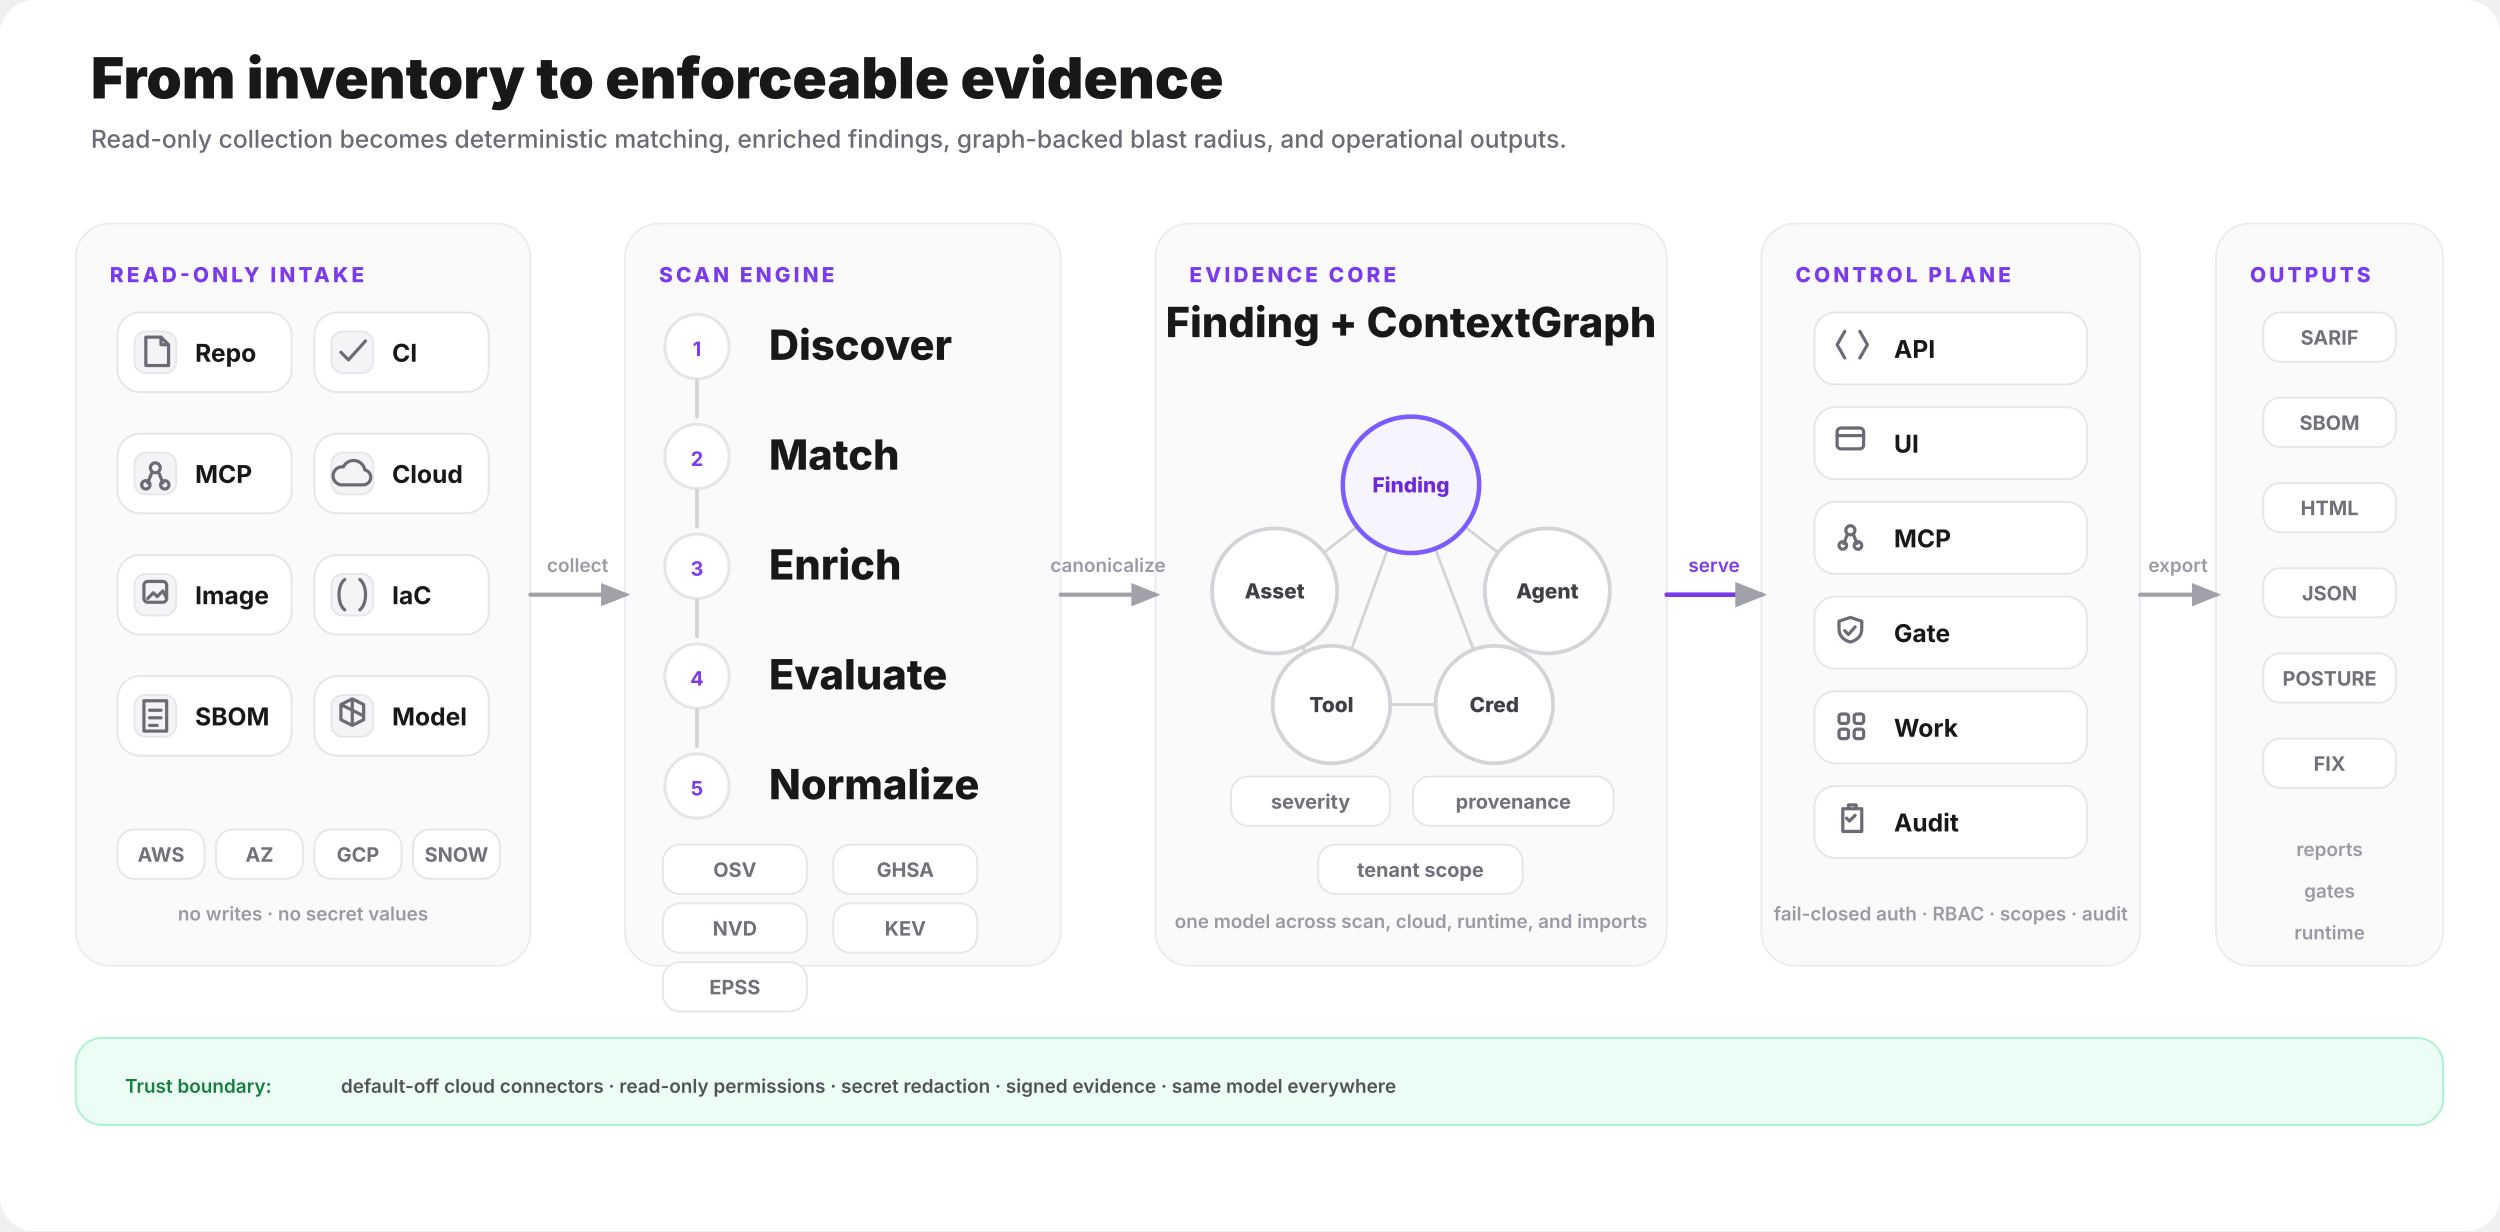
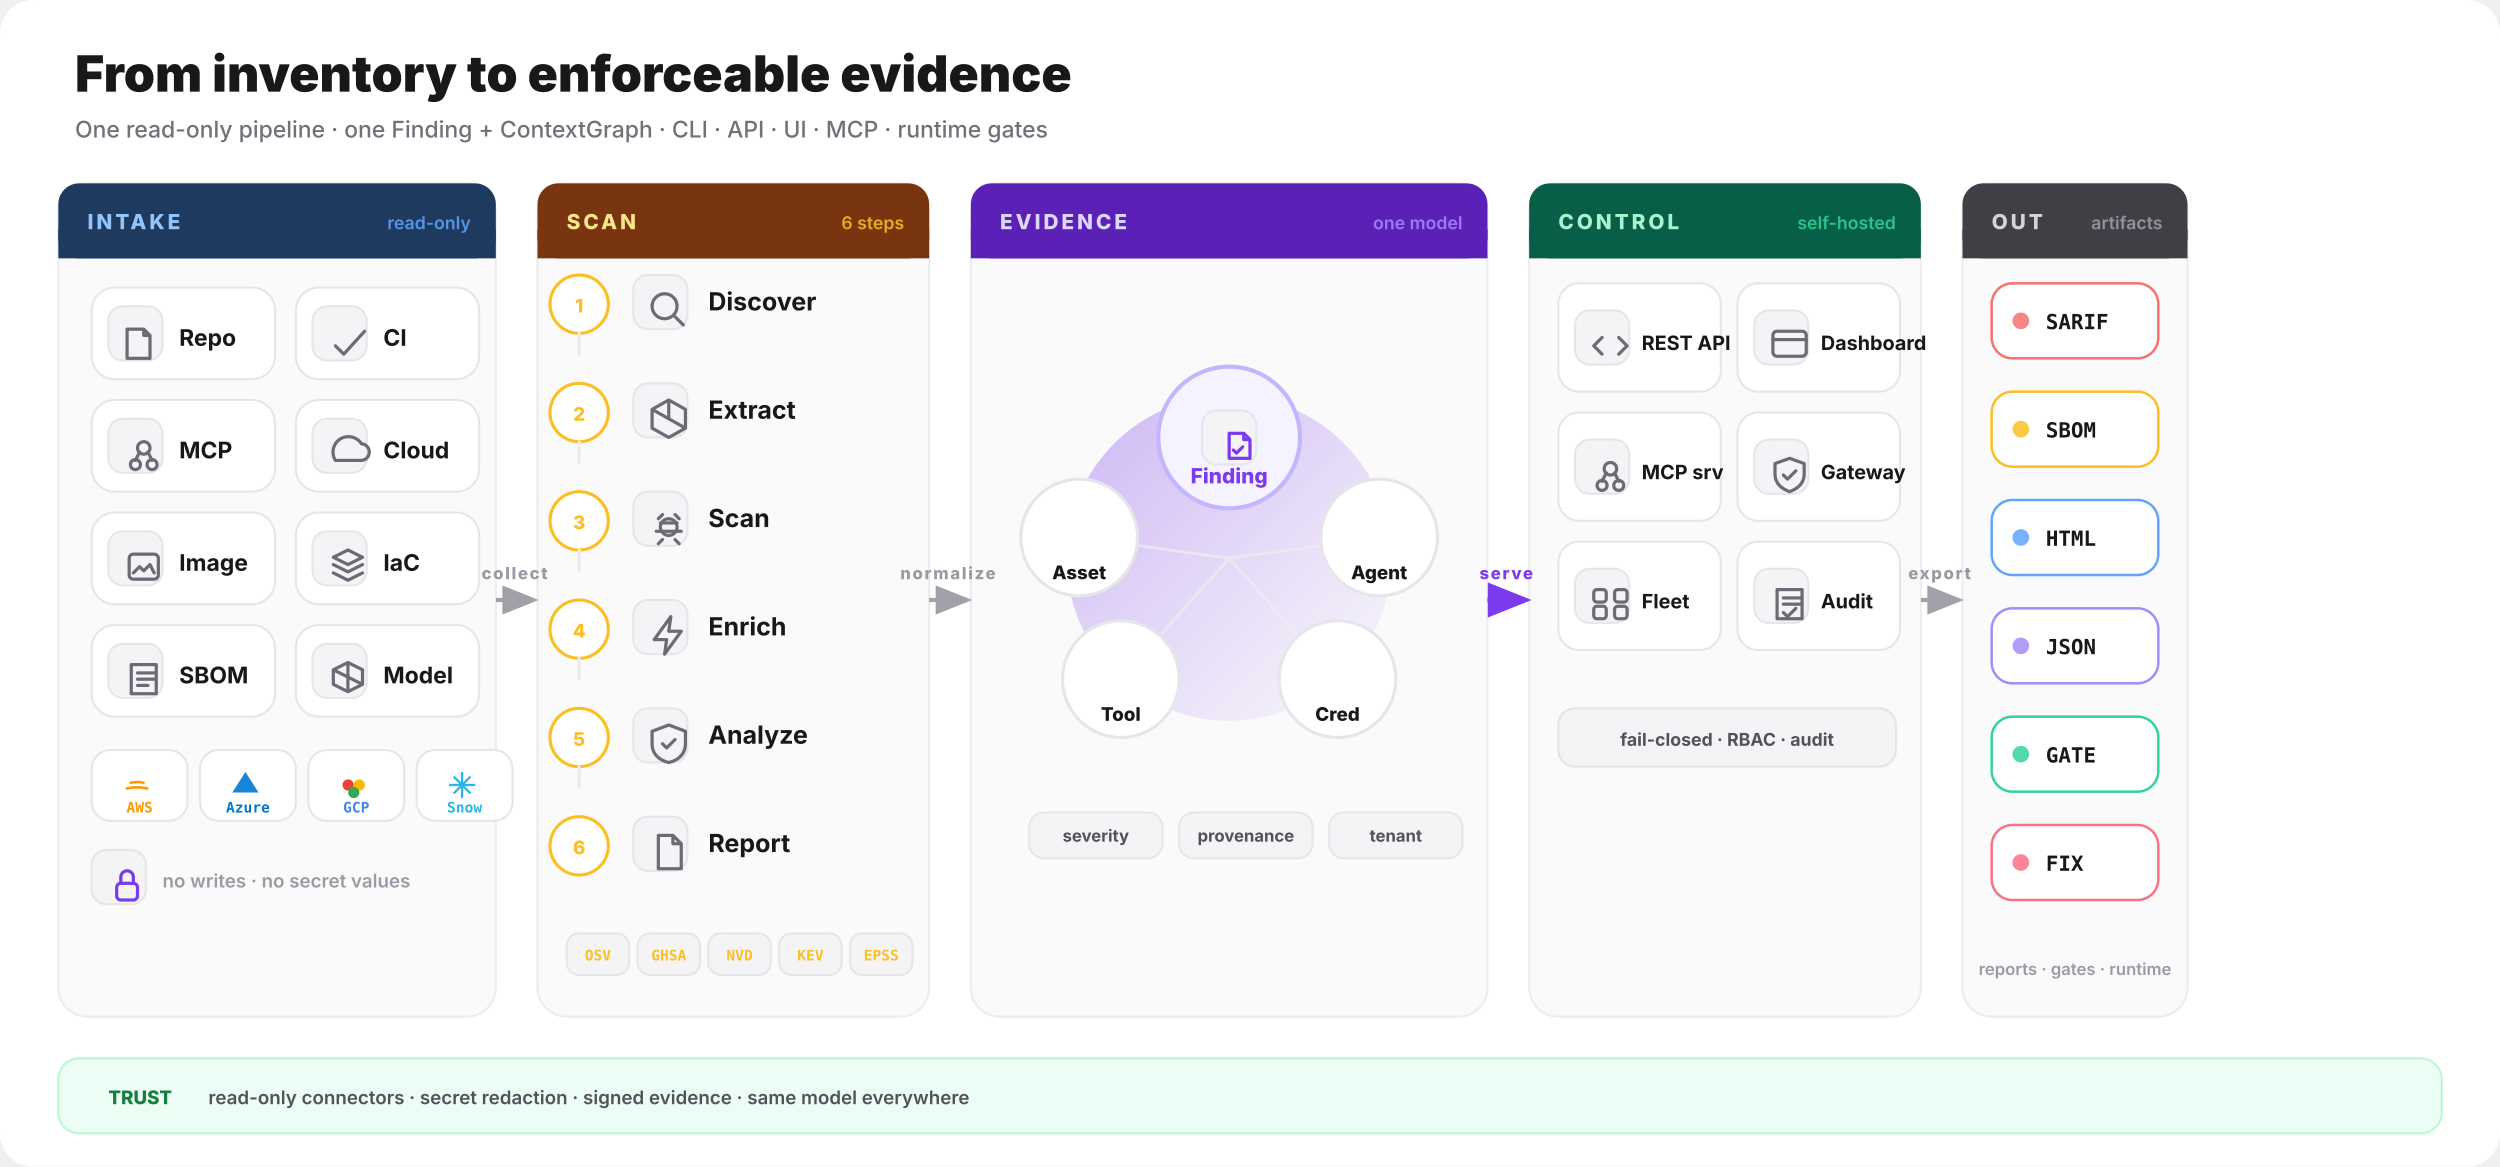
- <svg xmlns="http://www.w3.org/2000/svg" viewBox="0 0 1320 650" fill="none" role="img" aria-labelledby="howl-title howl-desc">
+ <svg xmlns="http://www.w3.org/2000/svg" viewBox="0 0 1200 560" fill="none" role="img" aria-labelledby="hiw-l-title hiw-l-desc">
  <defs>
-     <marker id="hiwl-arrow" viewBox="0 0 10 8" refX="8.2" refY="4" markerWidth="7" markerHeight="6" orient="auto">
+     <marker id="hiw" viewBox="0 0 10 8" refX="8.5" refY="4" markerWidth="9" markerHeight="7" orient="auto">
      <path d="M0 0 L10 4 L0 8 Z" fill="#a1a1aa" />
    </marker>
-     <style>
- text { font-family: Inter, ui-sans-serif, system-ui, -apple-system, 'Segoe UI', sans-serif; }
- .title { font-size: 30px; font-weight: 850; } .subtitle { font-size: 13px; font-weight: 500; } .label { font-size: 11px; font-weight: 800; letter-spacing: .15em; }
- .step { font-size: 22px; font-weight: 800; } .chip { font-size: 13px; font-weight: 700; } .badge { font-size: 10.5px; font-weight: 700; } .tiny { font-size: 10px; font-weight: 600; } .node { font-size: 11px; font-weight: 800; }
- .ic { fill: none; stroke: #6b6b76; stroke-width: 1.7; stroke-linecap: round; stroke-linejoin: round; }
- .ic-a { fill: none; stroke: #7c3aed; stroke-width: 1.8; stroke-linecap: round; stroke-linejoin: round; }
- </style>
+     <marker id="hiw-a" viewBox="0 0 10 8" refX="8.5" refY="4" markerWidth="9" markerHeight="7" orient="auto">
+       <path d="M0 0 L10 4 L0 8 Z" fill="#7c3aed" />
+     </marker>
+     <linearGradient id="core-glow" x1="0" y1="0" x2="1" y2="1">
+       <stop offset="0%" stop-color="#7c3aed" stop-opacity="0.35" />
+       <stop offset="100%" stop-color="#7c3aed" stop-opacity="0" />
+     </linearGradient>
  </defs>
-   <rect x="0" y="0" width="1320" height="650" rx="18" fill="#ffffff" />
-   <text x="48" y="52" class="title" fill="#18181b">From inventory to enforceable evidence</text>
-   <text x="48" y="78" class="subtitle" fill="#6b6b75">Read-only collection becomes deterministic matching, enriched findings, graph-backed blast radius, and operational outputs.</text>
-   <rect x="40" y="118" width="240" height="392" rx="18" fill="#fafafa" stroke="#ececf0" />
-   <text x="58" y="149" class="label" fill="#7c3aed">READ-ONLY INTAKE</text>
-   <rect x="330" y="118" width="230" height="392" rx="18" fill="#fafafa" stroke="#ececf0" />
-   <text x="348" y="149" class="label" fill="#7c3aed">SCAN ENGINE</text>
-   <rect x="610" y="118" width="270" height="392" rx="18" fill="#fafafa" stroke="#ececf0" />
-   <text x="628" y="149" class="label" fill="#7c3aed">EVIDENCE CORE</text>
-   <rect x="930" y="118" width="200" height="392" rx="18" fill="#fafafa" stroke="#ececf0" />
-   <text x="948" y="149" class="label" fill="#7c3aed">CONTROL PLANE</text>
-   <rect x="1170" y="118" width="120" height="392" rx="18" fill="#fafafa" stroke="#ececf0" />
-   <text x="1188" y="149" class="label" fill="#7c3aed">OUTPUTS</text>
-   <rect x="62" y="165" width="92" height="42" rx="12" fill="#ffffff" stroke="#e6e6ea" />
-   <rect x="71" y="175" width="22" height="22" rx="6" fill="#f4f4f6" stroke="#e6e6ea" />
-   <path class="ic" d="M77 178h8l4 4v11h-12z M85 178v4h4" />
-   <text x="103" y="191" class="chip" fill="#18181b">Repo</text>
-   <rect x="166" y="165" width="92" height="42" rx="12" fill="#ffffff" stroke="#e6e6ea" />
-   <rect x="175" y="175" width="22" height="22" rx="6" fill="#f4f4f6" stroke="#e6e6ea" />
-   <path class="ic" d="M180 186l4 4 9-10" />
-   <text x="207" y="191" class="chip" fill="#18181b">CI</text>
-   <rect x="62" y="229" width="92" height="42" rx="12" fill="#ffffff" stroke="#e6e6ea" />
-   <rect x="71" y="239" width="22" height="22" rx="6" fill="#f4f4f6" stroke="#e6e6ea" />
-   <circle class="ic" cx="82" cy="247" r="2.6" />
-   <circle class="ic" cx="77" cy="256" r="2.2" />
-   <circle class="ic" cx="87" cy="256" r="2.2" />
-   <path class="ic" d="M80 250l-2 5 M84 250l2 5" />
-   <text x="103" y="255" class="chip" fill="#18181b">MCP</text>
-   <rect x="166" y="229" width="92" height="42" rx="12" fill="#ffffff" stroke="#e6e6ea" />
-   <rect x="175" y="239" width="22" height="22" rx="6" fill="#f4f4f6" stroke="#e6e6ea" />
-   <path class="ic" d="M180 256h12a4 4 0 0 0 .6-7.9 6 6 0 0 0-11.3-1.6A4 4 0 0 0 180 256z" />
-   <text x="207" y="255" class="chip" fill="#18181b">Cloud</text>
-   <rect x="62" y="293" width="92" height="42" rx="12" fill="#ffffff" stroke="#e6e6ea" />
-   <rect x="71" y="303" width="22" height="22" rx="6" fill="#f4f4f6" stroke="#e6e6ea" />
-   <rect class="ic" x="76" y="307" width="12" height="11" rx="2" />
-   <path class="ic" d="M78 316l3-3 2 2 3-3 2 4" />
-   <text x="103" y="319" class="chip" fill="#18181b">Image</text>
-   <rect x="166" y="293" width="92" height="42" rx="12" fill="#ffffff" stroke="#e6e6ea" />
-   <rect x="175" y="303" width="22" height="22" rx="6" fill="#f4f4f6" stroke="#e6e6ea" />
-   <path class="ic" d="M182 306c-4 3-4 13 0 16 M190 306c4 3 4 13 0 16" />
-   <text x="207" y="319" class="chip" fill="#18181b">IaC</text>
-   <rect x="62" y="357" width="92" height="42" rx="12" fill="#ffffff" stroke="#e6e6ea" />
-   <rect x="71" y="367" width="22" height="22" rx="6" fill="#f4f4f6" stroke="#e6e6ea" />
-   <path class="ic" d="M76 370h12v16h-12z M79 375h6 M79 379h6 M79 383h4" />
-   <text x="103" y="383" class="chip" fill="#18181b">SBOM</text>
-   <rect x="166" y="357" width="92" height="42" rx="12" fill="#ffffff" stroke="#e6e6ea" />
-   <rect x="175" y="367" width="22" height="22" rx="6" fill="#f4f4f6" stroke="#e6e6ea" />
-   <path class="ic" d="M186 369l6 3v8l-6 3-6-3v-8z M186 369v14 M180 372l12 6" />
-   <text x="207" y="383" class="chip" fill="#18181b">Model</text>
-   <rect x="62" y="438" width="46" height="26" rx="9" fill="#ffffff" stroke="#e6e6ea" />
-   <text x="85" y="455" class="badge" fill="#71717a" text-anchor="middle">AWS</text>
-   <rect x="114" y="438" width="46" height="26" rx="9" fill="#ffffff" stroke="#e6e6ea" />
-   <text x="137" y="455" class="badge" fill="#71717a" text-anchor="middle">AZ</text>
-   <rect x="166" y="438" width="46" height="26" rx="9" fill="#ffffff" stroke="#e6e6ea" />
-   <text x="189" y="455" class="badge" fill="#71717a" text-anchor="middle">GCP</text>
-   <rect x="218" y="438" width="46" height="26" rx="9" fill="#ffffff" stroke="#e6e6ea" />
-   <text x="241" y="455" class="badge" fill="#71717a" text-anchor="middle">SNOW</text>
-   <text x="160" y="486" class="tiny" fill="#9a9aa4" text-anchor="middle">no writes · no secret values</text>
-   <circle cx="368" cy="183" r="17" fill="#ffffff" stroke="#e6e6ea" stroke-width="1.6" />
-   <text x="368" y="188" class="badge" fill="#7c3aed" text-anchor="middle">1</text>
-   <text x="406" y="190" class="step" fill="#18181b">Discover</text>
-   <path d="M368 201 C368 210 368 213 368 220" stroke="#d4d4d8" stroke-width="2" fill="none" stroke-linecap="round" />
-   <circle cx="368" cy="241" r="17" fill="#ffffff" stroke="#e6e6ea" stroke-width="1.6" />
-   <text x="368" y="246" class="badge" fill="#7c3aed" text-anchor="middle">2</text>
-   <text x="406" y="248" class="step" fill="#18181b">Match</text>
-   <path d="M368 259 C368 268 368 271 368 278" stroke="#d4d4d8" stroke-width="2" fill="none" stroke-linecap="round" />
-   <circle cx="368" cy="299" r="17" fill="#ffffff" stroke="#e6e6ea" stroke-width="1.6" />
-   <text x="368" y="304" class="badge" fill="#7c3aed" text-anchor="middle">3</text>
-   <text x="406" y="306" class="step" fill="#18181b">Enrich</text>
-   <path d="M368 317 C368 326 368 329 368 336" stroke="#d4d4d8" stroke-width="2" fill="none" stroke-linecap="round" />
-   <circle cx="368" cy="357" r="17" fill="#ffffff" stroke="#e6e6ea" stroke-width="1.6" />
-   <text x="368" y="362" class="badge" fill="#7c3aed" text-anchor="middle">4</text>
-   <text x="406" y="364" class="step" fill="#18181b">Evaluate</text>
-   <path d="M368 375 C368 384 368 387 368 394" stroke="#d4d4d8" stroke-width="2" fill="none" stroke-linecap="round" />
-   <circle cx="368" cy="415" r="17" fill="#ffffff" stroke="#e6e6ea" stroke-width="1.6" />
-   <text x="368" y="420" class="badge" fill="#7c3aed" text-anchor="middle">5</text>
-   <text x="406" y="422" class="step" fill="#18181b">Normalize</text>
-   <rect x="350" y="446" width="76" height="26" rx="9" fill="#ffffff" stroke="#e6e6ea" />
-   <text x="388" y="463" class="badge" fill="#71717a" text-anchor="middle">OSV</text>
-   <rect x="440" y="446" width="76" height="26" rx="9" fill="#ffffff" stroke="#e6e6ea" />
-   <text x="478" y="463" class="badge" fill="#71717a" text-anchor="middle">GHSA</text>
-   <rect x="350" y="477" width="76" height="26" rx="9" fill="#ffffff" stroke="#e6e6ea" />
-   <text x="388" y="494" class="badge" fill="#71717a" text-anchor="middle">NVD</text>
-   <rect x="440" y="477" width="76" height="26" rx="9" fill="#ffffff" stroke="#e6e6ea" />
-   <text x="478" y="494" class="badge" fill="#71717a" text-anchor="middle">KEV</text>
-   <rect x="350" y="508" width="76" height="26" rx="9" fill="#ffffff" stroke="#e6e6ea" />
-   <text x="388" y="525" class="badge" fill="#71717a" text-anchor="middle">EPSS</text>
-   <text x="745" y="178" class="step" fill="#18181b" text-anchor="middle">Finding + ContextGraph</text>
-   <line x1="745" y1="256" x2="673" y2="312" stroke="#d4d4d8" stroke-width="1.5" />
-   <line x1="745" y1="256" x2="817" y2="312" stroke="#d4d4d8" stroke-width="1.5" />
-   <line x1="745" y1="256" x2="703" y2="372" stroke="#d4d4d8" stroke-width="1.5" />
-   <line x1="745" y1="256" x2="789" y2="372" stroke="#d4d4d8" stroke-width="1.5" />
-   <line x1="673" y1="312" x2="703" y2="372" stroke="#d4d4d8" stroke-width="1.5" />
-   <line x1="817" y1="312" x2="789" y2="372" stroke="#d4d4d8" stroke-width="1.5" />
-   <line x1="703" y1="372" x2="789" y2="372" stroke="#d4d4d8" stroke-width="1.5" />
-   <circle cx="745" cy="256" r="36" fill="#f6f4ff" stroke="#7c5cff" stroke-width="2.4" />
-   <text x="745" y="260" class="node" fill="#6d28d9" text-anchor="middle">Finding</text>
-   <circle cx="673" cy="312" r="33" fill="#ffffff" stroke="#d4d4d8" stroke-width="2" />
-   <text x="673" y="316" class="node" fill="#3f3f46" text-anchor="middle">Asset</text>
-   <circle cx="817" cy="312" r="33" fill="#ffffff" stroke="#d4d4d8" stroke-width="2" />
-   <text x="817" y="316" class="node" fill="#3f3f46" text-anchor="middle">Agent</text>
-   <circle cx="703" cy="372" r="31" fill="#ffffff" stroke="#d4d4d8" stroke-width="2" />
-   <text x="703" y="376" class="node" fill="#3f3f46" text-anchor="middle">Tool</text>
-   <circle cx="789" cy="372" r="31" fill="#ffffff" stroke="#d4d4d8" stroke-width="2" />
-   <text x="789" y="376" class="node" fill="#3f3f46" text-anchor="middle">Cred</text>
-   <rect x="650" y="410" width="84" height="26" rx="9" fill="#ffffff" stroke="#e6e6ea" />
-   <text x="692" y="427" class="badge" fill="#71717a" text-anchor="middle">severity</text>
-   <rect x="746" y="410" width="106" height="26" rx="9" fill="#ffffff" stroke="#e6e6ea" />
-   <text x="799" y="427" class="badge" fill="#71717a" text-anchor="middle">provenance</text>
-   <rect x="696" y="446" width="108" height="26" rx="9" fill="#ffffff" stroke="#e6e6ea" />
-   <text x="750" y="463" class="badge" fill="#71717a" text-anchor="middle">tenant scope</text>
-   <text x="745" y="490" class="tiny" fill="#9a9aa4" text-anchor="middle">one model across scan, cloud, runtime, and imports</text>
-   <rect x="958" y="165" width="144" height="38" rx="11" fill="#ffffff" stroke="#e6e6ea" />
-   <path class="ic" d="M974 175l-4 7 4 7 M982 175l4 7-4 7" />
-   <text x="1000" y="189" class="chip" fill="#18181b">API</text>
-   <rect x="958" y="215" width="144" height="38" rx="11" fill="#ffffff" stroke="#e6e6ea" />
-   <rect class="ic" x="970" y="226" width="14" height="11" rx="2" />
-   <path class="ic" d="M970 230h14" />
-   <text x="1000" y="239" class="chip" fill="#18181b">UI</text>
-   <rect x="958" y="265" width="144" height="38" rx="11" fill="#ffffff" stroke="#e6e6ea" />
-   <circle class="ic" cx="977" cy="280" r="2.4" />
-   <circle class="ic" cx="973" cy="288" r="2" />
-   <circle class="ic" cx="981" cy="288" r="2" />
-   <path class="ic" d="M975.5 282l-2 5 M978.5 282l2 5" />
-   <text x="1000" y="289" class="chip" fill="#18181b">MCP</text>
-   <rect x="958" y="315" width="144" height="38" rx="11" fill="#ffffff" stroke="#e6e6ea" />
-   <path class="ic" d="M977 326l6 2v4c0 4-2.6 6-6 7-3.4-1-6-3-6-7v-4z M974 333l2 2 3.5-4" />
-   <text x="1000" y="339" class="chip" fill="#18181b">Gate</text>
-   <rect x="958" y="365" width="144" height="38" rx="11" fill="#ffffff" stroke="#e6e6ea" />
-   <rect class="ic" x="971" y="377" width="5" height="5" rx="1.3" />
-   <rect class="ic" x="979" y="377" width="5" height="5" rx="1.3" />
-   <rect class="ic" x="971" y="385" width="5" height="5" rx="1.3" />
-   <rect class="ic" x="979" y="385" width="5" height="5" rx="1.3" />
-   <text x="1000" y="389" class="chip" fill="#18181b">Work</text>
-   <rect x="958" y="415" width="144" height="38" rx="11" fill="#ffffff" stroke="#e6e6ea" />
-   <path class="ic" d="M973 427h10v12h-10z M976 427v-2h4v2 M975 432l1.5 1.5 3-3" />
-   <text x="1000" y="439" class="chip" fill="#18181b">Audit</text>
-   <text x="1030" y="486" class="tiny" fill="#9a9aa4" text-anchor="middle">fail-closed auth · RBAC · scopes · audit</text>
-   <rect x="1195" y="165" width="70" height="26" rx="9" fill="#ffffff" stroke="#e6e6ea" />
-   <text x="1230" y="182" class="badge" fill="#71717a" text-anchor="middle">SARIF</text>
-   <rect x="1195" y="210" width="70" height="26" rx="9" fill="#ffffff" stroke="#e6e6ea" />
-   <text x="1230" y="227" class="badge" fill="#71717a" text-anchor="middle">SBOM</text>
-   <rect x="1195" y="255" width="70" height="26" rx="9" fill="#ffffff" stroke="#e6e6ea" />
-   <text x="1230" y="272" class="badge" fill="#71717a" text-anchor="middle">HTML</text>
-   <rect x="1195" y="300" width="70" height="26" rx="9" fill="#ffffff" stroke="#e6e6ea" />
-   <text x="1230" y="317" class="badge" fill="#71717a" text-anchor="middle">JSON</text>
-   <rect x="1195" y="345" width="70" height="26" rx="9" fill="#ffffff" stroke="#e6e6ea" />
-   <text x="1230" y="362" class="badge" fill="#71717a" text-anchor="middle">POSTURE</text>
-   <rect x="1195" y="390" width="70" height="26" rx="9" fill="#ffffff" stroke="#e6e6ea" />
-   <text x="1230" y="407" class="badge" fill="#71717a" text-anchor="middle">FIX</text>
-   <text x="1230" y="452" class="tiny" fill="#9a9aa4" text-anchor="middle">reports</text>
-   <text x="1230" y="474" class="tiny" fill="#9a9aa4" text-anchor="middle">gates</text>
-   <text x="1230" y="496" class="tiny" fill="#9a9aa4" text-anchor="middle">runtime</text>
-   <path d="M280 314 C302 314 308 314 330 314" stroke="#a1a1aa" stroke-width="2.2" fill="none" marker-end="url(#hiwl-arrow)" stroke-linecap="round" />
-   <text x="305" y="302" class="tiny" fill="#9a9aa4" text-anchor="middle">collect</text>
-   <path d="M560 314 C582 314 588 314 610 314" stroke="#a1a1aa" stroke-width="2.2" fill="none" marker-end="url(#hiwl-arrow)" stroke-linecap="round" />
-   <text x="585" y="302" class="tiny" fill="#9a9aa4" text-anchor="middle">canonicalize</text>
-   <path d="M880 314 C902 314 908 314 930 314" stroke="#7c3aed" stroke-width="2.4" fill="none" marker-end="url(#hiwl-arrow)" stroke-linecap="round" />
-   <text x="905" y="302" class="tiny" fill="#7c3aed" text-anchor="middle">serve</text>
-   <path d="M1130 314 C1148 314 1152 314 1170 314" stroke="#a1a1aa" stroke-width="2.2" fill="none" marker-end="url(#hiwl-arrow)" stroke-linecap="round" />
-   <text x="1150" y="302" class="tiny" fill="#9a9aa4" text-anchor="middle">export</text>
-   <rect x="40" y="548" width="1250" height="46" rx="14" fill="#ecfdf5" stroke="#a7f3d0" />
-   <text x="66" y="577" class="tiny" fill="#15803d" font-weight="800">Trust boundary:</text>
-   <text x="180" y="577" class="tiny" fill="#52525b">default-off cloud connectors · read-only permissions · secret redaction · signed evidence · same model everywhere</text>
+   <rect width="1200" height="560" rx="16" fill="#ffffff" />
+   <text x="36" y="44" font-family="Inter,system-ui,sans-serif" font-size="24" font-weight="850" fill="#18181b">From inventory to enforceable evidence</text>
+   <text x="36" y="66" font-family="Inter,system-ui,sans-serif" font-size="11" font-weight="500" fill="#71717a">One read-only pipeline · one Finding + ContextGraph · CLI · API · UI · MCP · runtime gates</text>
+   <rect x="28" y="88" width="210" height="400" rx="14" fill="#fafafa" stroke="#ececf0" />
+   <rect x="28" y="88" width="210" height="36" rx="10" fill="#1e3a5f" />
+   <rect x="28" y="110" width="210" height="14" fill="#1e3a5f" />
+   <text x="42" y="110" font-family="Inter,system-ui,sans-serif" font-size="10" font-weight="800" letter-spacing="0.14em" fill="#93c5fd">INTAKE</text>
+   <text x="226" y="110" text-anchor="end" font-family="Inter,system-ui,sans-serif" font-size="8.5" font-weight="600" fill="#60a5fa" opacity="0.85">read-only</text>
+   <rect x="258" y="88" width="188" height="400" rx="14" fill="#fafafa" stroke="#ececf0" />
+   <rect x="258" y="88" width="188" height="36" rx="10" fill="#78350f" />
+   <rect x="258" y="110" width="188" height="14" fill="#78350f" />
+   <text x="272" y="110" font-family="Inter,system-ui,sans-serif" font-size="10" font-weight="800" letter-spacing="0.14em" fill="#fde68a">SCAN</text>
+   <text x="434" y="110" text-anchor="end" font-family="Inter,system-ui,sans-serif" font-size="8.5" font-weight="600" fill="#fbbf24" opacity="0.85">6 steps</text>
+   <rect x="466" y="88" width="248" height="400" rx="14" fill="#fafafa" stroke="#ececf0" />
+   <rect x="466" y="88" width="248" height="36" rx="10" fill="#5b21b6" />
+   <rect x="466" y="110" width="248" height="14" fill="#5b21b6" />
+   <text x="480" y="110" font-family="Inter,system-ui,sans-serif" font-size="10" font-weight="800" letter-spacing="0.14em" fill="#ddd6fe">EVIDENCE</text>
+   <text x="702" y="110" text-anchor="end" font-family="Inter,system-ui,sans-serif" font-size="8.5" font-weight="600" fill="#a78bfa" opacity="0.85">one model</text>
+   <rect x="734" y="88" width="188" height="400" rx="14" fill="#fafafa" stroke="#ececf0" />
+   <rect x="734" y="88" width="188" height="36" rx="10" fill="#065f46" />
+   <rect x="734" y="110" width="188" height="14" fill="#065f46" />
+   <text x="748" y="110" font-family="Inter,system-ui,sans-serif" font-size="10" font-weight="800" letter-spacing="0.14em" fill="#a7f3d0">CONTROL</text>
+   <text x="910" y="110" text-anchor="end" font-family="Inter,system-ui,sans-serif" font-size="8.5" font-weight="600" fill="#34d399" opacity="0.85">self-hosted</text>
+   <rect x="942" y="88" width="108" height="400" rx="14" fill="#fafafa" stroke="#ececf0" />
+   <rect x="942" y="88" width="108" height="36" rx="10" fill="#3f3f46" />
+   <rect x="942" y="110" width="108" height="14" fill="#3f3f46" />
+   <text x="956" y="110" font-family="Inter,system-ui,sans-serif" font-size="10" font-weight="800" letter-spacing="0.14em" fill="#d4d4d8">OUT</text>
+   <text x="1038" y="110" text-anchor="end" font-family="Inter,system-ui,sans-serif" font-size="8.5" font-weight="600" fill="#a1a1aa" opacity="0.85">artifacts</text>
+   <rect x="44" y="138" width="88" height="44" rx="11" fill="#ffffff" stroke="#e6e6ea" />
+   <rect x="52" y="147" width="26" height="26" rx="7" fill="#f4f4f6" stroke="#e6e6ea" />
+   <g transform="translate(57,152)" fill="none" stroke="#6b6b76" stroke-width="1.55" stroke-linecap="round" stroke-linejoin="round">
+     <path d="M4 6h8l3 3v11H4z M12 6v3h3" />
+   </g>
+   <text x="86" y="166" font-family="Inter,system-ui,sans-serif" font-size="11" font-weight="700" fill="#18181b">Repo</text>
+   <rect x="142" y="138" width="88" height="44" rx="11" fill="#ffffff" stroke="#e6e6ea" />
+   <rect x="150" y="147" width="26" height="26" rx="7" fill="#f4f4f6" stroke="#e6e6ea" />
+   <g transform="translate(155,152)" fill="none" stroke="#6b6b76" stroke-width="1.55" stroke-linecap="round" stroke-linejoin="round">
+     <path d="M6 14l4 4 10-11" />
+   </g>
+   <text x="184" y="166" font-family="Inter,system-ui,sans-serif" font-size="11" font-weight="700" fill="#18181b">CI</text>
+   <rect x="44" y="192" width="88" height="44" rx="11" fill="#ffffff" stroke="#e6e6ea" />
+   <rect x="52" y="201" width="26" height="26" rx="7" fill="#f4f4f6" stroke="#e6e6ea" />
+   <g transform="translate(57,206)" fill="none" stroke="#6b6b76" stroke-width="1.55" stroke-linecap="round" stroke-linejoin="round">
+     <circle cx="12" cy="9" r="3" />
+     <circle cx="8" cy="17" r="2.4" />
+     <circle cx="16" cy="17" r="2.4" />
+     <path d="M10 11l-2 4 M14 11l2 4" />
+   </g>
+   <text x="86" y="220" font-family="Inter,system-ui,sans-serif" font-size="11" font-weight="700" fill="#18181b">MCP</text>
+   <rect x="142" y="192" width="88" height="44" rx="11" fill="#ffffff" stroke="#e6e6ea" />
+   <rect x="150" y="201" width="26" height="26" rx="7" fill="#f4f4f6" stroke="#e6e6ea" />
+   <g transform="translate(155,206)" fill="none" stroke="#6b6b76" stroke-width="1.55" stroke-linecap="round" stroke-linejoin="round">
+     <path d="M6 15h12a4 4 0 0 0 .5-8A6 6 0 0 0 6 15z" />
+   </g>
+   <text x="184" y="220" font-family="Inter,system-ui,sans-serif" font-size="11" font-weight="700" fill="#18181b">Cloud</text>
+   <rect x="44" y="246" width="88" height="44" rx="11" fill="#ffffff" stroke="#e6e6ea" />
+   <rect x="52" y="255" width="26" height="26" rx="7" fill="#f4f4f6" stroke="#e6e6ea" />
+   <g transform="translate(57,260)" fill="none" stroke="#6b6b76" stroke-width="1.55" stroke-linecap="round" stroke-linejoin="round">
+     <rect x="5" y="6" width="14" height="12" rx="2" />
+     <path d="M7 15l3-3 2 2 3-3 2 4" />
+   </g>
+   <text x="86" y="274" font-family="Inter,system-ui,sans-serif" font-size="11" font-weight="700" fill="#18181b">Image</text>
+   <rect x="142" y="246" width="88" height="44" rx="11" fill="#ffffff" stroke="#e6e6ea" />
+   <rect x="150" y="255" width="26" height="26" rx="7" fill="#f4f4f6" stroke="#e6e6ea" />
+   <g transform="translate(155,260)" fill="none" stroke="#6b6b76" stroke-width="1.55" stroke-linecap="round" stroke-linejoin="round">
+     <path d="M12 4l7 3.5-7 3.5-7-3.5z M5 11l7 3.5 7-3.5 M5 15l7 3.5 7-3.5" />
+   </g>
+   <text x="184" y="274" font-family="Inter,system-ui,sans-serif" font-size="11" font-weight="700" fill="#18181b">IaC</text>
+   <rect x="44" y="300" width="88" height="44" rx="11" fill="#ffffff" stroke="#e6e6ea" />
+   <rect x="52" y="309" width="26" height="26" rx="7" fill="#f4f4f6" stroke="#e6e6ea" />
+   <g transform="translate(57,314)" fill="none" stroke="#6b6b76" stroke-width="1.55" stroke-linecap="round" stroke-linejoin="round">
+     <path d="M6 5h12v14H6z M9 9h8 M9 12h8 M9 15h5" />
+   </g>
+   <text x="86" y="328" font-family="Inter,system-ui,sans-serif" font-size="11" font-weight="700" fill="#18181b">SBOM</text>
+   <rect x="142" y="300" width="88" height="44" rx="11" fill="#ffffff" stroke="#e6e6ea" />
+   <rect x="150" y="309" width="26" height="26" rx="7" fill="#f4f4f6" stroke="#e6e6ea" />
+   <g transform="translate(155,314)" fill="none" stroke="#6b6b76" stroke-width="1.55" stroke-linecap="round" stroke-linejoin="round">
+     <path d="M12 4l7 3.5v7L12 18l-7-3.5v-7z M12 4v14 M5 7.5l14 7" />
+   </g>
+   <text x="184" y="328" font-family="Inter,system-ui,sans-serif" font-size="11" font-weight="700" fill="#18181b">Model</text>
+   <rect x="44" y="360" width="46" height="34" rx="9" fill="#ffffff" stroke="#e6e6ea" />
+   <g transform="translate(55,366) scale(0.9)">
+     <path d="M6 14c4-1 8-1 12 0M8 11c2.5-.8 5.5-.8 8 0" stroke="#ff9900" fill="none" stroke-width="1.4" />
+   </g>
+   <text x="67" y="390" text-anchor="middle" font-family="ui-monospace,monospace" font-size="7" font-weight="700" fill="#ff9900">AWS</text>
+   <rect x="96" y="360" width="46" height="34" rx="9" fill="#ffffff" stroke="#e6e6ea" />
+   <g transform="translate(107,366) scale(0.9)">
+     <path d="M5 16 L12 5 L19 16 Z" fill="#0078d4" opacity="0.9" />
+   </g>
+   <text x="119" y="390" text-anchor="middle" font-family="ui-monospace,monospace" font-size="7" font-weight="700" fill="#0078d4">Azure</text>
+   <rect x="148" y="360" width="46" height="34" rx="9" fill="#ffffff" stroke="#e6e6ea" />
+   <g transform="translate(159,366) scale(0.9)">
+     <circle cx="9" cy="12" r="3" fill="#ea4335" />
+     <circle cx="15" cy="12" r="3" fill="#fbbc04" />
+     <circle cx="12" cy="16" r="3" fill="#34a853" />
+   </g>
+   <text x="171" y="390" text-anchor="middle" font-family="ui-monospace,monospace" font-size="7" font-weight="700" fill="#4285f4">GCP</text>
+   <rect x="200" y="360" width="46" height="34" rx="9" fill="#ffffff" stroke="#e6e6ea" />
+   <g transform="translate(211,366) scale(0.9)">
+     <path d="M12 5v14M5 12h14M7.5 7.5l9 9M16.5 7.5l-9 9" stroke="#29b5e8" stroke-width="1.2" />
+   </g>
+   <text x="223" y="390" text-anchor="middle" font-family="ui-monospace,monospace" font-size="7" font-weight="700" fill="#29b5e8">Snow</text>
+   <rect x="44" y="408" width="26" height="26" rx="7" fill="#f4f4f6" stroke="#e6e6ea" />
+   <g transform="translate(49,413)" fill="none" stroke="#7c3aed" stroke-width="1.55" stroke-linecap="round" stroke-linejoin="round">
+     <rect x="7" y="11" width="10" height="8" rx="2" />
+     <path d="M9 11V8a3 3 0 0 1 6 0v3" />
+   </g>
+   <text x="78" y="426" font-family="Inter,system-ui,sans-serif" font-size="9" font-weight="600" fill="#9a9aa4">no writes · no secret values</text>
+   <circle cx="278" cy="146" r="14" fill="#ffffff" stroke="#fbbf24" stroke-width="1.5" />
+   <text x="278" y="150" text-anchor="middle" font-family="Inter,system-ui,sans-serif" font-size="9" font-weight="800" fill="#fbbf24">1</text>
+   <rect x="304" y="132" width="26" height="26" rx="7" fill="#f4f4f6" stroke="#e6e6ea" />
+   <g transform="translate(309,137)" fill="none" stroke="#6b6b76" stroke-width="1.55" stroke-linecap="round" stroke-linejoin="round">
+     <circle cx="10" cy="10" r="6" />
+     <path d="M15 15l4 4" />
+   </g>
+   <text x="340" y="149" font-family="Inter,system-ui,sans-serif" font-size="12" font-weight="700" fill="#18181b">Discover</text>
+   <path d="M278 160 V170" stroke="#ececf0" stroke-width="1.5" stroke-linecap="round" />
+   <circle cx="278" cy="198" r="14" fill="#ffffff" stroke="#fbbf24" stroke-width="1.5" />
+   <text x="278" y="202" text-anchor="middle" font-family="Inter,system-ui,sans-serif" font-size="9" font-weight="800" fill="#fbbf24">2</text>
+   <rect x="304" y="184" width="26" height="26" rx="7" fill="#f4f4f6" stroke="#e6e6ea" />
+   <g transform="translate(309,189)" fill="none" stroke="#6b6b76" stroke-width="1.55" stroke-linecap="round" stroke-linejoin="round">
+     <path d="M12 3l8 4.5v9L12 21l-8-4.5v-9z M12 3v9 M4 7.5l16 9" />
+   </g>
+   <text x="340" y="201" font-family="Inter,system-ui,sans-serif" font-size="12" font-weight="700" fill="#18181b">Extract</text>
+   <path d="M278 212 V222" stroke="#ececf0" stroke-width="1.5" stroke-linecap="round" />
+   <circle cx="278" cy="250" r="14" fill="#ffffff" stroke="#fbbf24" stroke-width="1.5" />
+   <text x="278" y="254" text-anchor="middle" font-family="Inter,system-ui,sans-serif" font-size="9" font-weight="800" fill="#fbbf24">3</text>
+   <rect x="304" y="236" width="26" height="26" rx="7" fill="#f4f4f6" stroke="#e6e6ea" />
+   <g transform="translate(309,241)" fill="none" stroke="#6b6b76" stroke-width="1.55" stroke-linecap="round" stroke-linejoin="round">
+     <path d="M8 10h8M6 14h12M9 6l-2 2M15 6l2 2M9 18l-2 2M15 18l2 2" />
+     <circle cx="12" cy="12" r="4" />
+   </g>
+   <text x="340" y="253" font-family="Inter,system-ui,sans-serif" font-size="12" font-weight="700" fill="#18181b">Scan</text>
+   <path d="M278 264 V274" stroke="#ececf0" stroke-width="1.5" stroke-linecap="round" />
+   <circle cx="278" cy="302" r="14" fill="#ffffff" stroke="#fbbf24" stroke-width="1.5" />
+   <text x="278" y="306" text-anchor="middle" font-family="Inter,system-ui,sans-serif" font-size="9" font-weight="800" fill="#fbbf24">4</text>
+   <rect x="304" y="288" width="26" height="26" rx="7" fill="#f4f4f6" stroke="#e6e6ea" />
+   <g transform="translate(309,293)" fill="none" stroke="#6b6b76" stroke-width="1.55" stroke-linecap="round" stroke-linejoin="round">
+     <path d="M13 3L5 14h6l-1 7 8-11h-6z" />
+   </g>
+   <text x="340" y="305" font-family="Inter,system-ui,sans-serif" font-size="12" font-weight="700" fill="#18181b">Enrich</text>
+   <path d="M278 316 V326" stroke="#ececf0" stroke-width="1.5" stroke-linecap="round" />
+   <circle cx="278" cy="354" r="14" fill="#ffffff" stroke="#fbbf24" stroke-width="1.5" />
+   <text x="278" y="358" text-anchor="middle" font-family="Inter,system-ui,sans-serif" font-size="9" font-weight="800" fill="#fbbf24">5</text>
+   <rect x="304" y="340" width="26" height="26" rx="7" fill="#f4f4f6" stroke="#e6e6ea" />
+   <g transform="translate(309,345)" fill="none" stroke="#6b6b76" stroke-width="1.55" stroke-linecap="round" stroke-linejoin="round">
+     <path d="M12 3l8 3v6c0 5-3.5 8-8 9-4.5-1-8-4-8-9V6z" />
+     <path d="M9 12l2 2 4-4" />
+   </g>
+   <text x="340" y="357" font-family="Inter,system-ui,sans-serif" font-size="12" font-weight="700" fill="#18181b">Analyze</text>
+   <path d="M278 368 V378" stroke="#ececf0" stroke-width="1.5" stroke-linecap="round" />
+   <circle cx="278" cy="406" r="14" fill="#ffffff" stroke="#fbbf24" stroke-width="1.5" />
+   <text x="278" y="410" text-anchor="middle" font-family="Inter,system-ui,sans-serif" font-size="9" font-weight="800" fill="#fbbf24">6</text>
+   <rect x="304" y="392" width="26" height="26" rx="7" fill="#f4f4f6" stroke="#e6e6ea" />
+   <g transform="translate(309,397)" fill="none" stroke="#6b6b76" stroke-width="1.55" stroke-linecap="round" stroke-linejoin="round">
+     <path d="M7 4h7l4 4v12H7z M14 4v4h4" />
+   </g>
+   <text x="340" y="409" font-family="Inter,system-ui,sans-serif" font-size="12" font-weight="700" fill="#18181b">Report</text>
+   <rect x="272" y="448" width="30" height="20" rx="6" fill="#f4f4f6" stroke="#e6e6ea" />
+   <text x="287" y="461" text-anchor="middle" font-family="ui-monospace,monospace" font-size="7" font-weight="700" fill="#fbbf24">OSV</text>
+   <rect x="306" y="448" width="30" height="20" rx="6" fill="#f4f4f6" stroke="#e6e6ea" />
+   <text x="321" y="461" text-anchor="middle" font-family="ui-monospace,monospace" font-size="7" font-weight="700" fill="#fbbf24">GHSA</text>
+   <rect x="340" y="448" width="30" height="20" rx="6" fill="#f4f4f6" stroke="#e6e6ea" />
+   <text x="355" y="461" text-anchor="middle" font-family="ui-monospace,monospace" font-size="7" font-weight="700" fill="#fbbf24">NVD</text>
+   <rect x="374" y="448" width="30" height="20" rx="6" fill="#f4f4f6" stroke="#e6e6ea" />
+   <text x="389" y="461" text-anchor="middle" font-family="ui-monospace,monospace" font-size="7" font-weight="700" fill="#fbbf24">KEV</text>
+   <rect x="408" y="448" width="30" height="20" rx="6" fill="#f4f4f6" stroke="#e6e6ea" />
+   <text x="423" y="461" text-anchor="middle" font-family="ui-monospace,monospace" font-size="7" font-weight="700" fill="#fbbf24">EPSS</text>
+   <circle cx="590" cy="268" r="78" fill="url(#core-glow)" />
+   <line x1="590" y1="268" x2="518" y2="258" stroke="#ececf0" stroke-width="1.4" opacity="0.75" />
+   <line x1="590" y1="268" x2="662" y2="258" stroke="#ececf0" stroke-width="1.4" opacity="0.75" />
+   <line x1="590" y1="268" x2="538" y2="326" stroke="#ececf0" stroke-width="1.4" opacity="0.75" />
+   <line x1="590" y1="268" x2="642" y2="326" stroke="#ececf0" stroke-width="1.4" opacity="0.75" />
+   <circle cx="590" cy="210" r="34" fill="#f5f3ff" stroke="#c4b5fd" stroke-width="2" />
+   <rect x="577" y="197" width="26" height="26" rx="7" fill="#f4f4f6" stroke="#e6e6ea" />
+   <g transform="translate(582,202)" fill="none" stroke="#7c3aed" stroke-width="1.55" stroke-linecap="round" stroke-linejoin="round">
+     <path d="M8 6h7l3 3v9H8z M15 6v3h3 M10 14l1.5 1.5 3-3" />
+   </g>
+   <text x="590" y="232" text-anchor="middle" font-family="Inter,system-ui,sans-serif" font-size="10" font-weight="800" fill="#7c3aed">Finding</text>
+   <circle cx="518" cy="258" r="28" fill="#ffffff" stroke="#e6e6ea" stroke-width="1.5" />
+   <text x="518" y="278" text-anchor="middle" font-family="Inter,system-ui,sans-serif" font-size="9" font-weight="800" fill="#18181b">Asset</text>
+   <circle cx="662" cy="258" r="28" fill="#ffffff" stroke="#e6e6ea" stroke-width="1.5" />
+   <text x="662" y="278" text-anchor="middle" font-family="Inter,system-ui,sans-serif" font-size="9" font-weight="800" fill="#18181b">Agent</text>
+   <circle cx="538" cy="326" r="28" fill="#ffffff" stroke="#e6e6ea" stroke-width="1.5" />
+   <text x="538" y="346" text-anchor="middle" font-family="Inter,system-ui,sans-serif" font-size="9" font-weight="800" fill="#18181b">Tool</text>
+   <circle cx="642" cy="326" r="28" fill="#ffffff" stroke="#e6e6ea" stroke-width="1.5" />
+   <text x="642" y="346" text-anchor="middle" font-family="Inter,system-ui,sans-serif" font-size="9" font-weight="800" fill="#18181b">Cred</text>
+   <rect x="494" y="390" width="64" height="22" rx="7" fill="#f4f4f6" stroke="#e6e6ea" />
+   <text x="526" y="404" text-anchor="middle" font-family="Inter,system-ui,sans-serif" font-size="8" font-weight="700" fill="#52525b">severity</text>
+   <rect x="566" y="390" width="64" height="22" rx="7" fill="#f4f4f6" stroke="#e6e6ea" />
+   <text x="598" y="404" text-anchor="middle" font-family="Inter,system-ui,sans-serif" font-size="8" font-weight="700" fill="#52525b">provenance</text>
+   <rect x="638" y="390" width="64" height="22" rx="7" fill="#f4f4f6" stroke="#e6e6ea" />
+   <text x="670" y="404" text-anchor="middle" font-family="Inter,system-ui,sans-serif" font-size="8" font-weight="700" fill="#52525b">tenant</text>
+   <rect x="748" y="136" width="78" height="52" rx="10" fill="#ffffff" stroke="#e6e6ea" />
+   <rect x="756" y="149" width="26" height="26" rx="7" fill="#f4f4f6" stroke="#e6e6ea" />
+   <g transform="translate(761,154)" fill="none" stroke="#6b6b76" stroke-width="1.55" stroke-linecap="round" stroke-linejoin="round">
+     <path d="M8 8l-4 4 4 4M16 8l4 4-4 4" />
+   </g>
+   <text x="788" y="168" font-family="Inter,system-ui,sans-serif" font-size="9.5" font-weight="700" fill="#18181b">REST API</text>
+   <rect x="834" y="136" width="78" height="52" rx="10" fill="#ffffff" stroke="#e6e6ea" />
+   <rect x="842" y="149" width="26" height="26" rx="7" fill="#f4f4f6" stroke="#e6e6ea" />
+   <g transform="translate(847,154)" fill="none" stroke="#6b6b76" stroke-width="1.55" stroke-linecap="round" stroke-linejoin="round">
+     <rect x="4" y="5" width="16" height="12" rx="2" />
+     <path d="M4 9h16" />
+   </g>
+   <text x="874" y="168" font-family="Inter,system-ui,sans-serif" font-size="9.5" font-weight="700" fill="#18181b">Dashboard</text>
+   <rect x="748" y="198" width="78" height="52" rx="10" fill="#ffffff" stroke="#e6e6ea" />
+   <rect x="756" y="211" width="26" height="26" rx="7" fill="#f4f4f6" stroke="#e6e6ea" />
+   <g transform="translate(761,216)" fill="none" stroke="#6b6b76" stroke-width="1.55" stroke-linecap="round" stroke-linejoin="round">
+     <circle cx="12" cy="9" r="3" />
+     <circle cx="8" cy="17" r="2.4" />
+     <circle cx="16" cy="17" r="2.4" />
+     <path d="M10 11l-2 4 M14 11l2 4" />
+   </g>
+   <text x="788" y="230" font-family="Inter,system-ui,sans-serif" font-size="9.5" font-weight="700" fill="#18181b">MCP srv</text>
+   <rect x="834" y="198" width="78" height="52" rx="10" fill="#ffffff" stroke="#e6e6ea" />
+   <rect x="842" y="211" width="26" height="26" rx="7" fill="#f4f4f6" stroke="#e6e6ea" />
+   <g transform="translate(847,216)" fill="none" stroke="#6b6b76" stroke-width="1.55" stroke-linecap="round" stroke-linejoin="round">
+     <path d="M12 4l7 2.5v5c0 4.5-3 7-7 8.5-4-1.5-7-4-7-8.5v-5z" />
+     <path d="M9 12l2 2 4-4" />
+   </g>
+   <text x="874" y="230" font-family="Inter,system-ui,sans-serif" font-size="9.5" font-weight="700" fill="#18181b">Gateway</text>
+   <rect x="748" y="260" width="78" height="52" rx="10" fill="#ffffff" stroke="#e6e6ea" />
+   <rect x="756" y="273" width="26" height="26" rx="7" fill="#f4f4f6" stroke="#e6e6ea" />
+   <g transform="translate(761,278)" fill="none" stroke="#6b6b76" stroke-width="1.55" stroke-linecap="round" stroke-linejoin="round">
+     <rect x="4" y="5" width="6" height="6" rx="1.5" />
+     <rect x="14" y="5" width="6" height="6" rx="1.5" />
+     <rect x="4" y="13" width="6" height="6" rx="1.5" />
+     <rect x="14" y="13" width="6" height="6" rx="1.5" />
+   </g>
+   <text x="788" y="292" font-family="Inter,system-ui,sans-serif" font-size="9.5" font-weight="700" fill="#18181b">Fleet</text>
+   <rect x="834" y="260" width="78" height="52" rx="10" fill="#ffffff" stroke="#e6e6ea" />
+   <rect x="842" y="273" width="26" height="26" rx="7" fill="#f4f4f6" stroke="#e6e6ea" />
+   <g transform="translate(847,278)" fill="none" stroke="#6b6b76" stroke-width="1.55" stroke-linecap="round" stroke-linejoin="round">
+     <path d="M6 5h12v14H6z M9 9h8 M9 12h8" />
+     <path d="M9 16l2 2 4-4" />
+   </g>
+   <text x="874" y="292" font-family="Inter,system-ui,sans-serif" font-size="9.5" font-weight="700" fill="#18181b">Audit</text>
+   <rect x="748" y="340" width="162" height="28" rx="8" fill="#f4f4f6" stroke="#e4e4e7" />
+   <text x="829" y="358" text-anchor="middle" font-family="Inter,system-ui,sans-serif" font-size="8.5" font-weight="700" fill="#52525b">fail-closed · RBAC · audit</text>
+   <rect x="956" y="136" width="80" height="36" rx="10" fill="#ffffff" stroke="#f87171" stroke-width="1.2" />
+   <circle cx="970" cy="154" r="4" fill="#f87171" opacity="0.85" />
+   <text x="982" y="158" font-family="ui-monospace,monospace" font-size="10" font-weight="800" fill="#18181b">SARIF</text>
+   <rect x="956" y="188" width="80" height="36" rx="10" fill="#ffffff" stroke="#fbbf24" stroke-width="1.2" />
+   <circle cx="970" cy="206" r="4" fill="#fbbf24" opacity="0.85" />
+   <text x="982" y="210" font-family="ui-monospace,monospace" font-size="10" font-weight="800" fill="#18181b">SBOM</text>
+   <rect x="956" y="240" width="80" height="36" rx="10" fill="#ffffff" stroke="#60a5fa" stroke-width="1.2" />
+   <circle cx="970" cy="258" r="4" fill="#60a5fa" opacity="0.85" />
+   <text x="982" y="262" font-family="ui-monospace,monospace" font-size="10" font-weight="800" fill="#18181b">HTML</text>
+   <rect x="956" y="292" width="80" height="36" rx="10" fill="#ffffff" stroke="#a78bfa" stroke-width="1.2" />
+   <circle cx="970" cy="310" r="4" fill="#a78bfa" opacity="0.85" />
+   <text x="982" y="314" font-family="ui-monospace,monospace" font-size="10" font-weight="800" fill="#18181b">JSON</text>
+   <rect x="956" y="344" width="80" height="36" rx="10" fill="#ffffff" stroke="#34d399" stroke-width="1.2" />
+   <circle cx="970" cy="362" r="4" fill="#34d399" opacity="0.85" />
+   <text x="982" y="366" font-family="ui-monospace,monospace" font-size="10" font-weight="800" fill="#18181b">GATE</text>
+   <rect x="956" y="396" width="80" height="36" rx="10" fill="#ffffff" stroke="#fb7185" stroke-width="1.2" />
+   <circle cx="970" cy="414" r="4" fill="#fb7185" opacity="0.85" />
+   <text x="982" y="418" font-family="ui-monospace,monospace" font-size="10" font-weight="800" fill="#18181b">FIX</text>
+   <text x="996" y="468" text-anchor="middle" font-family="Inter,system-ui,sans-serif" font-size="8" font-weight="600" fill="#9a9aa4">reports · gates · runtime</text>
+   <line x1="238" y1="288" x2="256" y2="288" stroke="#a1a1aa" stroke-width="2" marker-end="url(#hiw)" />
+   <text x="247" y="278" text-anchor="middle" font-family="Inter,system-ui,sans-serif" font-size="8" font-weight="800" letter-spacing="0.1em" fill="#9a9aa4">collect</text>
+   <line x1="446" y1="288" x2="464" y2="288" stroke="#a1a1aa" stroke-width="2" marker-end="url(#hiw)" />
+   <text x="455" y="278" text-anchor="middle" font-family="Inter,system-ui,sans-serif" font-size="8" font-weight="800" letter-spacing="0.1em" fill="#9a9aa4">normalize</text>
+   <line x1="714" y1="288" x2="732" y2="288" stroke="#7c3aed" stroke-width="2.4" marker-end="url(#hiw-a)" />
+   <text x="723" y="278" text-anchor="middle" font-family="Inter,system-ui,sans-serif" font-size="8" font-weight="800" letter-spacing="0.1em" fill="#7c3aed">serve</text>
+   <line x1="922" y1="288" x2="940" y2="288" stroke="#a1a1aa" stroke-width="2" marker-end="url(#hiw)" />
+   <text x="931" y="278" text-anchor="middle" font-family="Inter,system-ui,sans-serif" font-size="8" font-weight="800" letter-spacing="0.1em" fill="#9a9aa4">export</text>
+   <rect x="28" y="508" width="1144" height="36" rx="10" fill="#ecfdf5" stroke="#bbf7d0" />
+   <text x="52" y="530" font-family="Inter,system-ui,sans-serif" font-size="9" font-weight="800" fill="#15803d">TRUST</text>
+   <text x="100" y="530" font-family="Inter,system-ui,sans-serif" font-size="9" font-weight="600" fill="#52525b">read-only connectors · secret redaction · signed evidence · same model everywhere</text>
</svg>
